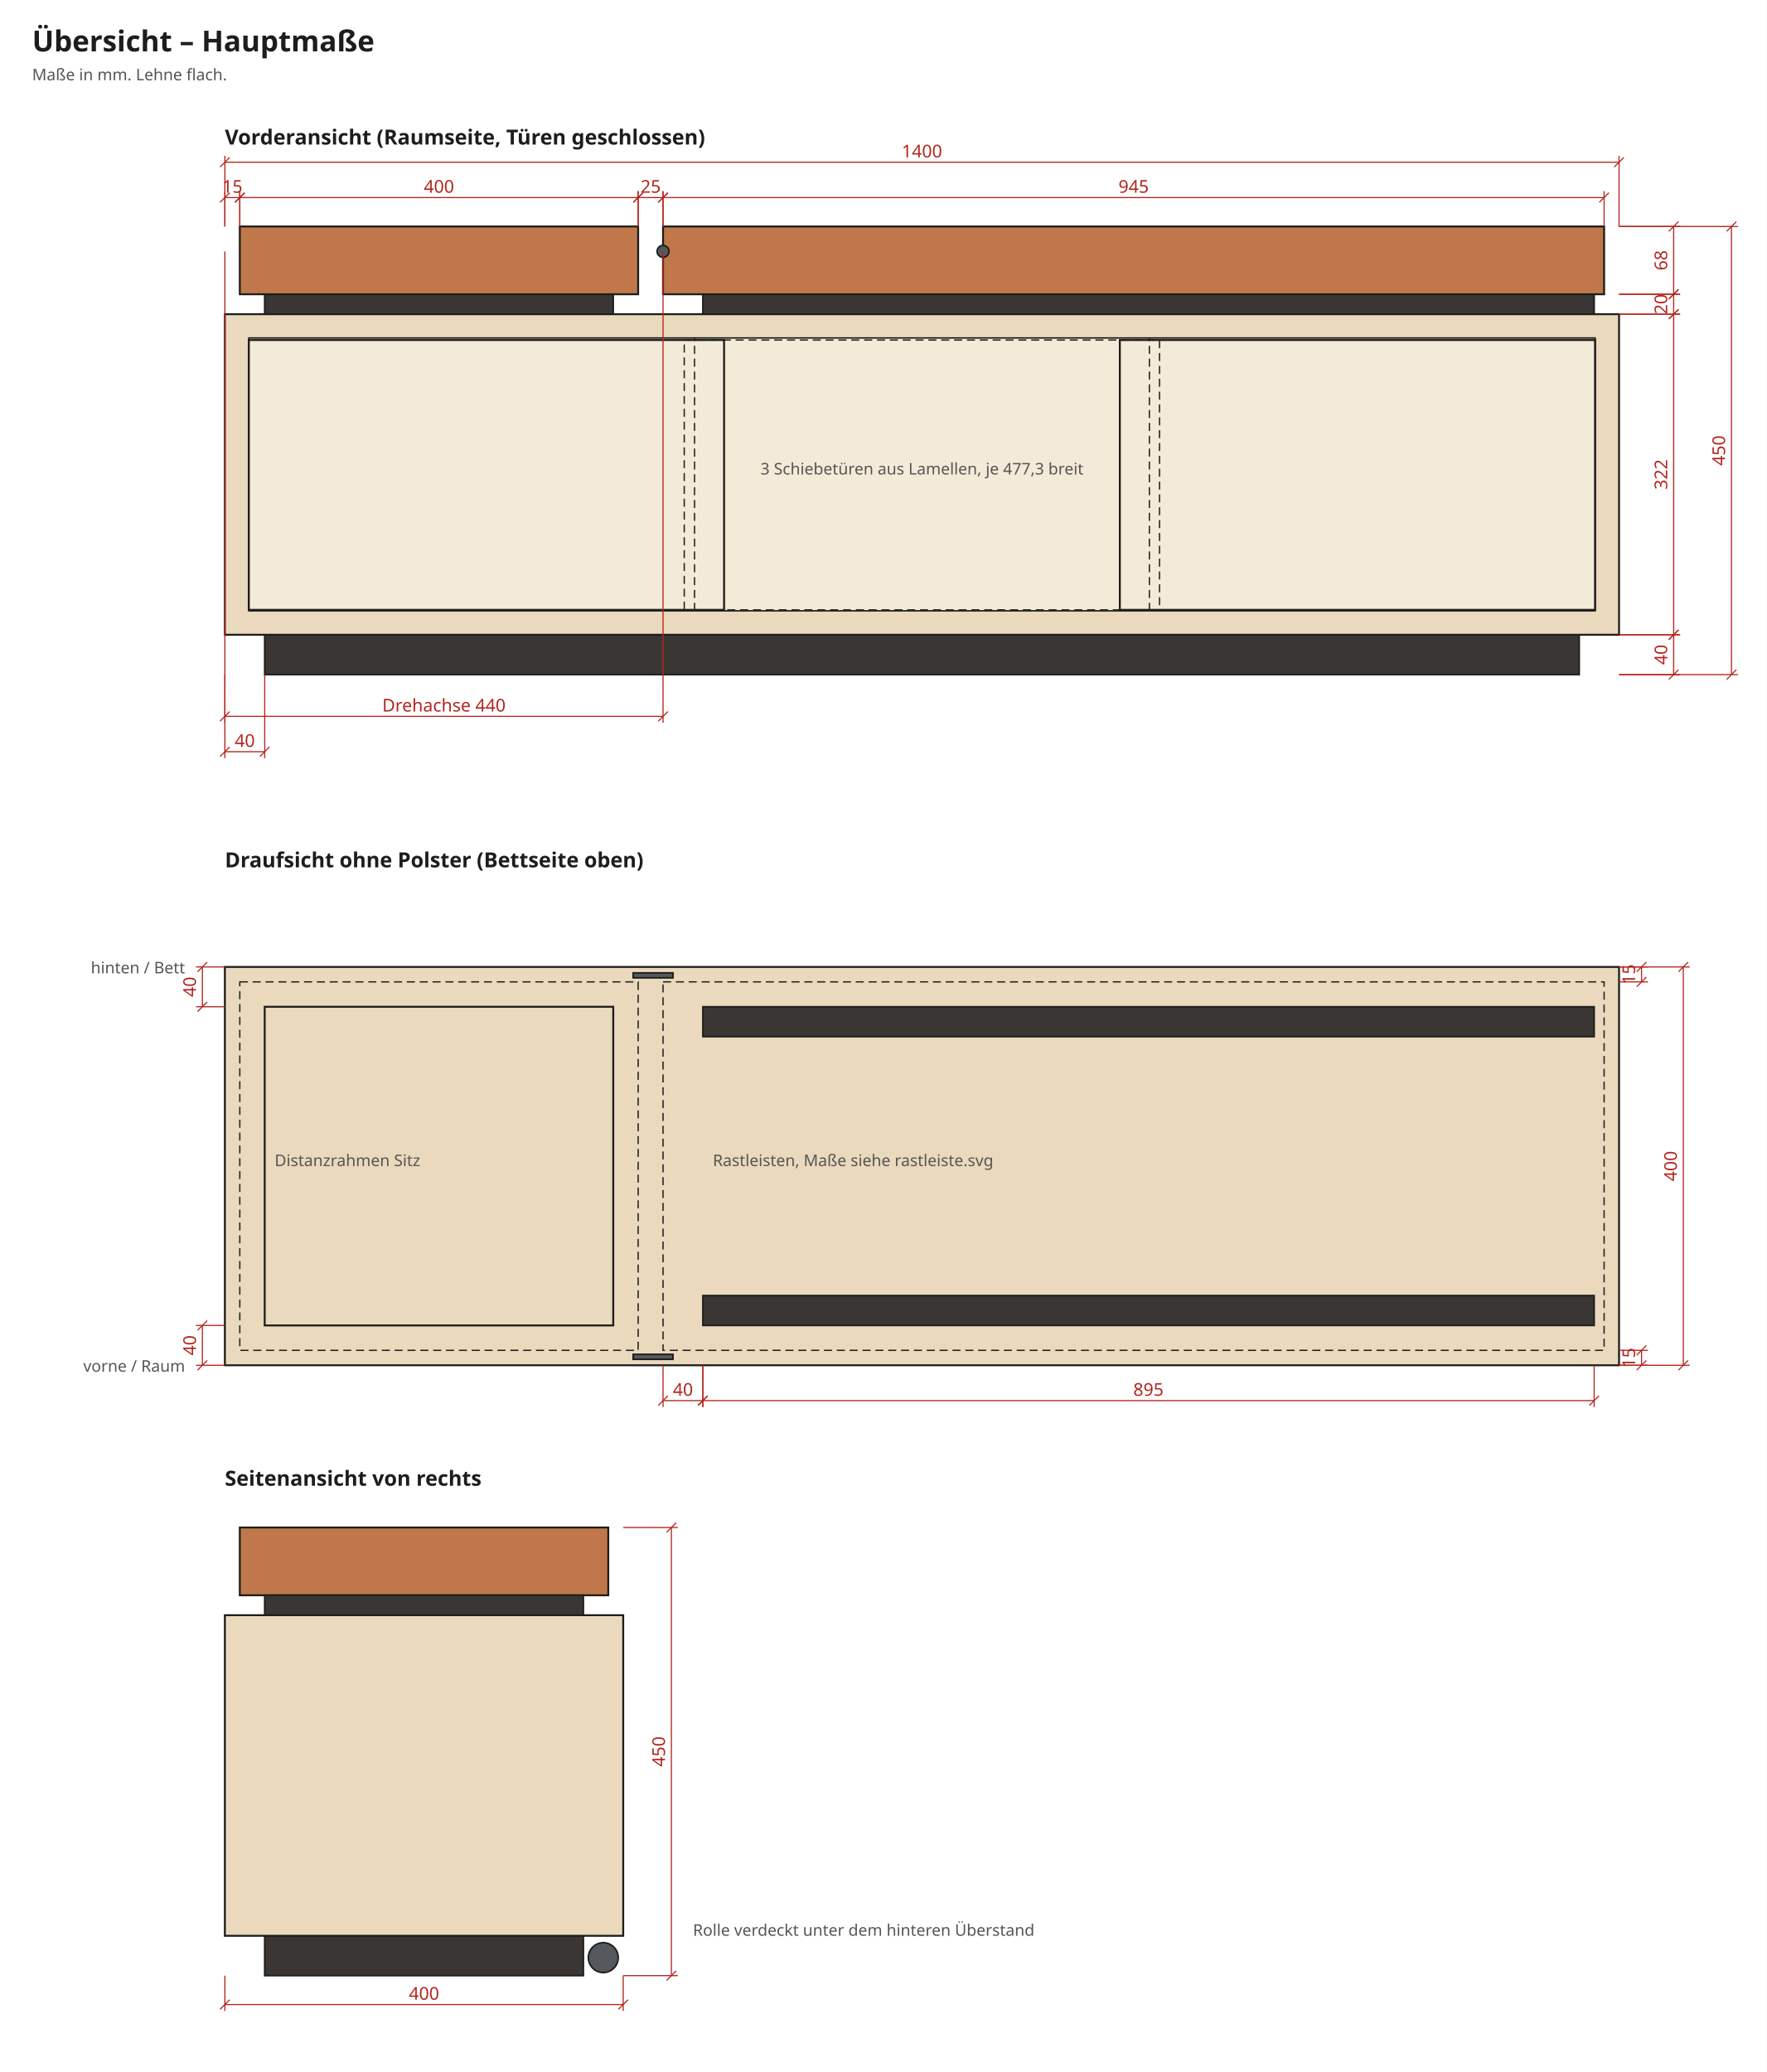
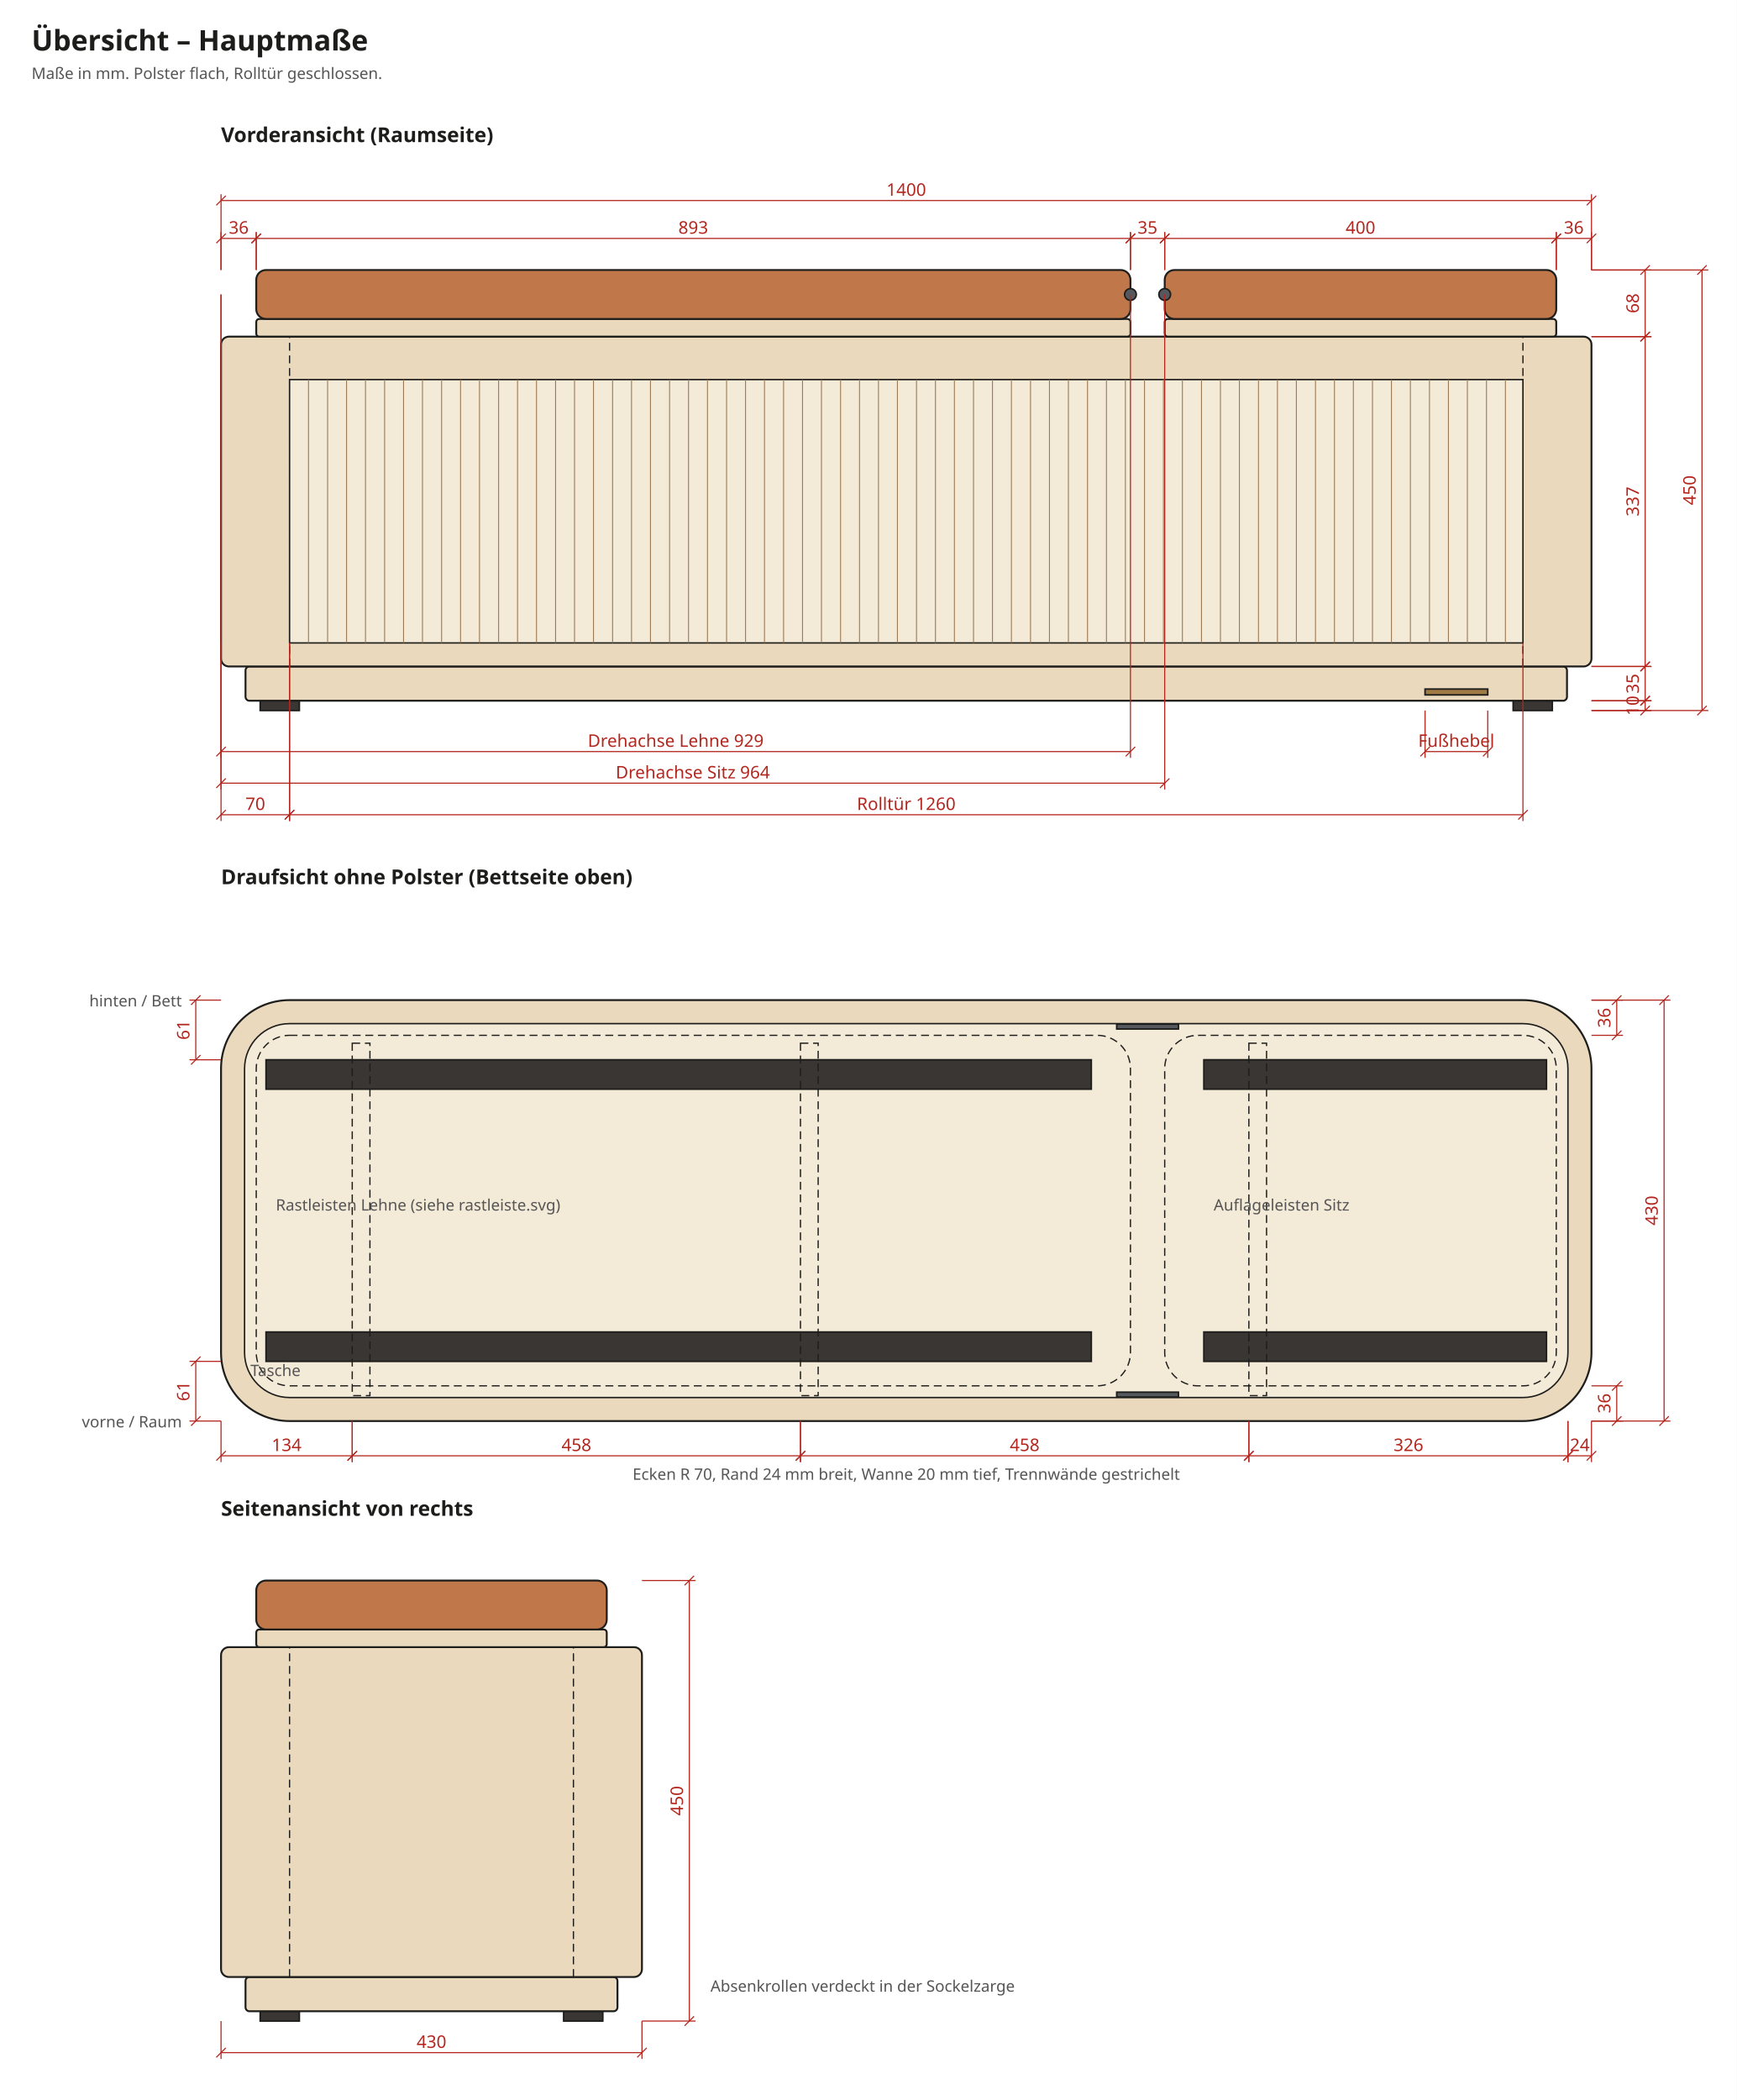
- <svg xmlns="http://www.w3.org/2000/svg" width="1100" height="1290" viewBox="0 0 1100 1290">
+ <svg xmlns="http://www.w3.org/2000/svg" width="1100" height="1330" viewBox="0 0 1100 1330">
  <style>
  .bg { fill: #ffffff; }
  .k { fill: none; stroke: #1d1d1b; stroke-width: 1.2; }
  .d { fill: none; stroke: #1d1d1b; stroke-width: 0.8; stroke-dasharray: 5 3; }
  .holz { fill: #ead9bd; stroke: #1d1d1b; stroke-width: 1.2; }
  .innen { fill: #f4ead8; stroke: #1d1d1b; stroke-width: 0.9; }
  .dunkel { fill: #3a3633; stroke: #1d1d1b; stroke-width: 1; }
  .leder { fill: #c0784a; stroke: #1d1d1b; stroke-width: 1.2; }
  .stahl { fill: #55585c; stroke: #1d1d1b; stroke-width: 1; }
  .m { stroke: #b3261e; stroke-width: 0.7; fill: none; }
  .mt { fill: #b3261e; font: 11px sans-serif; }
  .t { fill: #1d1d1b; font: 12px sans-serif; }
  .tk { fill: #555; font: 10px sans-serif; }
  .titel { fill: #1d1d1b; font: bold 18px sans-serif; }
  .ut { fill: #1d1d1b; font: bold 13px sans-serif; }
+   .fl { stroke: #9b7b55; stroke-width: 0.6; }
+   .bronze { fill: #a07a45; stroke: #1d1d1b; stroke-width: 1; }
</style>
-   <rect class="bg" width="1100" height="1290" />
+   <rect class="bg" width="1100" height="1330" />
  <text class="titel" x="20" y="32">Übersicht – Hauptmaße</text>
-   <text class="tk" x="20" y="50">Maße in mm. Lehne flach.</text>
-   <text class="ut" x="140" y="90">Vorderansicht (Raumseite, Türen geschlossen)</text>
-   <rect class="dunkel" x="164.8" y="395.2" width="818.4" height="24.8" />
-   <rect class="holz" x="140.0" y="195.6" width="868.0" height="199.6" />
-   <rect class="innen" x="154.9" y="210.4" width="838.2" height="169.9" />
-   <rect class="k" x="154.9" y="211.7" width="295.9" height="168.0" />
-   <rect class="d" x="426.0" y="211.7" width="295.9" height="168.0" />
-   <rect class="k" x="697.2" y="211.7" width="295.9" height="168.0" />
-   <line class="d" x1="432.4" y1="380.3" x2="432.4" y2="210.4" />
-   <line class="d" x1="715.6" y1="380.3" x2="715.6" y2="210.4" />
-   <rect class="dunkel" x="164.8" y="183.2" width="217.0" height="12.4" />
-   <rect class="dunkel" x="437.6" y="183.2" width="554.9" height="12.4" />
-   <rect class="leder" x="149.3" y="141.0" width="248.0" height="42.2" />
-   <rect class="leder" x="412.8" y="141.0" width="585.9" height="42.2" />
-   <circle class="stahl" cx="412.8" cy="156.5" r="3.7" />
-   <line class="m" x1="140.0" y1="141.0" x2="140.0" y2="97.0" />
-   <line class="m" x1="1008.0" y1="141.0" x2="1008.0" y2="97.0" />
-   <line class="m" x1="140.0" y1="101.0" x2="1008.0" y2="101.0" />
-   <line class="m" x1="137.0" y1="104.0" x2="143.0" y2="98.0" />
-   <line class="m" x1="1005.0" y1="104.0" x2="1011.0" y2="98.0" />
-   <text class="mt" x="574.0" y="98.0" text-anchor="middle">1400</text>
-   <line class="m" x1="140.0" y1="141.0" x2="140.0" y2="119.0" />
-   <line class="m" x1="149.3" y1="141.0" x2="149.3" y2="119.0" />
-   <line class="m" x1="140.0" y1="123.0" x2="149.3" y2="123.0" />
-   <line class="m" x1="137.0" y1="126.0" x2="143.0" y2="120.0" />
-   <line class="m" x1="146.3" y1="126.0" x2="152.3" y2="120.0" />
-   <text class="mt" x="144.7" y="120.0" text-anchor="middle">15</text>
-   <line class="m" x1="149.3" y1="141.0" x2="149.3" y2="119.0" />
-   <line class="m" x1="397.3" y1="141.0" x2="397.3" y2="119.0" />
-   <line class="m" x1="149.3" y1="123.0" x2="397.3" y2="123.0" />
-   <line class="m" x1="146.3" y1="126.0" x2="152.3" y2="120.0" />
-   <line class="m" x1="394.3" y1="126.0" x2="400.3" y2="120.0" />
-   <text class="mt" x="273.3" y="120.0" text-anchor="middle">400</text>
-   <line class="m" x1="397.3" y1="141.0" x2="397.3" y2="119.0" />
-   <line class="m" x1="412.8" y1="141.0" x2="412.8" y2="119.0" />
-   <line class="m" x1="397.3" y1="123.0" x2="412.8" y2="123.0" />
-   <line class="m" x1="394.3" y1="126.0" x2="400.3" y2="120.0" />
-   <line class="m" x1="409.8" y1="126.0" x2="415.8" y2="120.0" />
-   <text class="mt" x="405.1" y="120.0" text-anchor="middle">25</text>
-   <line class="m" x1="412.8" y1="141.0" x2="412.8" y2="119.0" />
-   <line class="m" x1="998.7" y1="141.0" x2="998.7" y2="119.0" />
-   <line class="m" x1="412.8" y1="123.0" x2="998.7" y2="123.0" />
-   <line class="m" x1="409.8" y1="126.0" x2="415.8" y2="120.0" />
-   <line class="m" x1="995.7" y1="126.0" x2="1001.7" y2="120.0" />
-   <text class="mt" x="705.8" y="120.0" text-anchor="middle">945</text>
-   <line class="m" x1="140.0" y1="156.5" x2="140.0" y2="450.0" />
-   <line class="m" x1="412.8" y1="156.5" x2="412.8" y2="450.0" />
-   <line class="m" x1="140.0" y1="446.0" x2="412.8" y2="446.0" />
-   <line class="m" x1="137.0" y1="449.0" x2="143.0" y2="443.0" />
-   <line class="m" x1="409.8" y1="449.0" x2="415.8" y2="443.0" />
-   <text class="mt" x="276.4" y="443.0" text-anchor="middle">Drehachse 440</text>
-   <line class="m" x1="140.0" y1="420.0" x2="140.0" y2="472.0" />
-   <line class="m" x1="164.8" y1="420.0" x2="164.8" y2="472.0" />
-   <line class="m" x1="140.0" y1="468.0" x2="164.8" y2="468.0" />
-   <line class="m" x1="137.0" y1="471.0" x2="143.0" y2="465.0" />
-   <line class="m" x1="161.8" y1="471.0" x2="167.8" y2="465.0" />
-   <text class="mt" x="152.4" y="465.0" text-anchor="middle">40</text>
-   <line class="m" x1="1008.0" y1="420.0" x2="1082.0" y2="420.0" />
-   <line class="m" x1="1008.0" y1="141.0" x2="1082.0" y2="141.0" />
-   <line class="m" x1="1078.0" y1="420.0" x2="1078.0" y2="141.0" />
-   <line class="m" x1="1075.0" y1="423.0" x2="1081.0" y2="417.0" />
-   <line class="m" x1="1075.0" y1="144.0" x2="1081.0" y2="138.0" />
-   <text class="mt" x="1074.0" y="280.5" text-anchor="middle" transform="rotate(-90 1074.0 280.5)">450</text>
-   <line class="m" x1="1008.0" y1="420.0" x2="1046.0" y2="420.0" />
-   <line class="m" x1="1008.0" y1="395.2" x2="1046.0" y2="395.2" />
-   <line class="m" x1="1042.0" y1="420.0" x2="1042.0" y2="395.2" />
-   <line class="m" x1="1039.0" y1="423.0" x2="1045.0" y2="417.0" />
-   <line class="m" x1="1039.0" y1="398.2" x2="1045.0" y2="392.2" />
-   <text class="mt" x="1038.0" y="407.6" text-anchor="middle" transform="rotate(-90 1038.0 407.6)">40</text>
-   <line class="m" x1="1008.0" y1="395.2" x2="1046.0" y2="395.2" />
-   <line class="m" x1="1008.0" y1="195.6" x2="1046.0" y2="195.6" />
-   <line class="m" x1="1042.0" y1="395.2" x2="1042.0" y2="195.6" />
-   <line class="m" x1="1039.0" y1="398.2" x2="1045.0" y2="392.2" />
-   <line class="m" x1="1039.0" y1="198.6" x2="1045.0" y2="192.6" />
-   <text class="mt" x="1038.0" y="295.4" text-anchor="middle" transform="rotate(-90 1038.0 295.4)">322</text>
-   <line class="m" x1="1008.0" y1="195.6" x2="1046.0" y2="195.6" />
-   <line class="m" x1="1008.0" y1="183.2" x2="1046.0" y2="183.2" />
-   <line class="m" x1="1042.0" y1="195.6" x2="1042.0" y2="183.2" />
-   <line class="m" x1="1039.0" y1="198.6" x2="1045.0" y2="192.6" />
-   <line class="m" x1="1039.0" y1="186.2" x2="1045.0" y2="180.2" />
-   <text class="mt" x="1038.0" y="189.4" text-anchor="middle" transform="rotate(-90 1038.0 189.4)">20</text>
-   <line class="m" x1="1008.0" y1="183.2" x2="1046.0" y2="183.2" />
-   <line class="m" x1="1008.0" y1="141.0" x2="1046.0" y2="141.0" />
-   <line class="m" x1="1042.0" y1="183.2" x2="1042.0" y2="141.0" />
-   <line class="m" x1="1039.0" y1="186.2" x2="1045.0" y2="180.2" />
-   <line class="m" x1="1039.0" y1="144.0" x2="1045.0" y2="138.0" />
-   <text class="mt" x="1038.0" y="162.1" text-anchor="middle" transform="rotate(-90 1038.0 162.1)">68</text>
-   <text class="tk" x="574.0" y="295.4" text-anchor="middle">3 Schiebetüren aus Lamellen, je 477,3 breit</text>
-   <text class="ut" x="140" y="540">Draufsicht ohne Polster (Bettseite oben)</text>
-   <rect class="holz" x="140.0" y="602.0" width="868.0" height="248.0" />
-   <rect class="d" x="149.3" y="611.3" width="248.0" height="229.4" />
-   <rect class="d" x="412.8" y="611.3" width="585.9" height="229.4" />
-   <rect class="k" x="164.8" y="626.8" width="217.0" height="198.4" />
-   <rect class="dunkel" x="437.6" y="806.6" width="554.9" height="18.6" />
-   <rect class="dunkel" x="437.6" y="626.8" width="554.9" height="18.6" />
-   <rect class="stahl" x="394.2" y="843.2" width="24.8" height="3.1" />
-   <rect class="stahl" x="394.2" y="605.7" width="24.8" height="3.1" />
-   <text class="tk" x="443.8" y="726.0" text-anchor="start">Rastleisten, Maße siehe rastleiste.svg</text>
-   <text class="tk" x="171.0" y="726.0" text-anchor="start">Distanzrahmen Sitz</text>
-   <line class="m" x1="1008.0" y1="850.0" x2="1052.0" y2="850.0" />
-   <line class="m" x1="1008.0" y1="602.0" x2="1052.0" y2="602.0" />
-   <line class="m" x1="1048.0" y1="850.0" x2="1048.0" y2="602.0" />
-   <line class="m" x1="1045.0" y1="853.0" x2="1051.0" y2="847.0" />
-   <line class="m" x1="1045.0" y1="605.0" x2="1051.0" y2="599.0" />
-   <text class="mt" x="1044.0" y="726.0" text-anchor="middle" transform="rotate(-90 1044.0 726.0)">400</text>
-   <line class="m" x1="1008.0" y1="850.0" x2="1026.0" y2="850.0" />
-   <line class="m" x1="1008.0" y1="840.7" x2="1026.0" y2="840.7" />
-   <line class="m" x1="1022.0" y1="850.0" x2="1022.0" y2="840.7" />
-   <line class="m" x1="1019.0" y1="853.0" x2="1025.0" y2="847.0" />
-   <line class="m" x1="1019.0" y1="843.7" x2="1025.0" y2="837.7" />
-   <text class="mt" x="1018.0" y="845.4" text-anchor="middle" transform="rotate(-90 1018.0 845.4)">15</text>
-   <line class="m" x1="1008.0" y1="611.3" x2="1026.0" y2="611.3" />
-   <line class="m" x1="1008.0" y1="602.0" x2="1026.0" y2="602.0" />
-   <line class="m" x1="1022.0" y1="611.3" x2="1022.0" y2="602.0" />
-   <line class="m" x1="1019.0" y1="614.3" x2="1025.0" y2="608.3" />
-   <line class="m" x1="1019.0" y1="605.0" x2="1025.0" y2="599.0" />
-   <text class="mt" x="1018.0" y="606.6" text-anchor="middle" transform="rotate(-90 1018.0 606.6)">15</text>
-   <line class="m" x1="140.0" y1="850.0" x2="122.0" y2="850.0" />
-   <line class="m" x1="140.0" y1="825.2" x2="122.0" y2="825.2" />
-   <line class="m" x1="126.0" y1="850.0" x2="126.0" y2="825.2" />
-   <line class="m" x1="123.0" y1="853.0" x2="129.0" y2="847.0" />
-   <line class="m" x1="123.0" y1="828.2" x2="129.0" y2="822.2" />
-   <text class="mt" x="122.0" y="837.6" text-anchor="middle" transform="rotate(-90 122.0 837.6)">40</text>
-   <line class="m" x1="140.0" y1="626.8" x2="122.0" y2="626.8" />
-   <line class="m" x1="140.0" y1="602.0" x2="122.0" y2="602.0" />
-   <line class="m" x1="126.0" y1="626.8" x2="126.0" y2="602.0" />
-   <line class="m" x1="123.0" y1="629.8" x2="129.0" y2="623.8" />
-   <line class="m" x1="123.0" y1="605.0" x2="129.0" y2="599.0" />
-   <text class="mt" x="122.0" y="614.4" text-anchor="middle" transform="rotate(-90 122.0 614.4)">40</text>
-   <line class="m" x1="412.8" y1="850.0" x2="412.8" y2="876.0" />
-   <line class="m" x1="437.6" y1="850.0" x2="437.6" y2="876.0" />
-   <line class="m" x1="412.8" y1="872.0" x2="437.6" y2="872.0" />
-   <line class="m" x1="409.8" y1="875.0" x2="415.8" y2="869.0" />
-   <line class="m" x1="434.6" y1="875.0" x2="440.6" y2="869.0" />
-   <text class="mt" x="425.2" y="869.0" text-anchor="middle">40</text>
-   <line class="m" x1="437.6" y1="850.0" x2="437.6" y2="876.0" />
-   <line class="m" x1="992.5" y1="850.0" x2="992.5" y2="876.0" />
-   <line class="m" x1="437.6" y1="872.0" x2="992.5" y2="872.0" />
-   <line class="m" x1="434.6" y1="875.0" x2="440.6" y2="869.0" />
-   <line class="m" x1="989.5" y1="875.0" x2="995.5" y2="869.0" />
-   <text class="mt" x="715.0" y="869.0" text-anchor="middle">895</text>
-   <text class="tk" x="115.2" y="854.0" text-anchor="end">vorne / Raum</text>
-   <text class="tk" x="115.2" y="606.0" text-anchor="end">hinten / Bett</text>
-   <text class="ut" x="140" y="925">Seitenansicht von rechts</text>
-   <rect class="dunkel" x="164.8" y="1205.2" width="198.4" height="24.8" />
-   <rect class="holz" x="140.0" y="1005.6" width="248.0" height="199.6" />
-   <rect class="leder" x="149.3" y="951.0" width="229.4" height="42.2" />
-   <rect class="dunkel" x="164.8" y="993.2" width="198.4" height="12.4" />
-   <circle class="stahl" cx="375.6" cy="1218.8" r="9.3" />
-   <line class="m" x1="140.0" y1="1230.0" x2="140.0" y2="1252.0" />
-   <line class="m" x1="388.0" y1="1230.0" x2="388.0" y2="1252.0" />
-   <line class="m" x1="140.0" y1="1248.0" x2="388.0" y2="1248.0" />
-   <line class="m" x1="137.0" y1="1251.0" x2="143.0" y2="1245.0" />
-   <line class="m" x1="385.0" y1="1251.0" x2="391.0" y2="1245.0" />
-   <text class="mt" x="264.0" y="1245.0" text-anchor="middle">400</text>
-   <line class="m" x1="388.0" y1="1230.0" x2="422.0" y2="1230.0" />
-   <line class="m" x1="388.0" y1="951.0" x2="422.0" y2="951.0" />
-   <line class="m" x1="418.0" y1="1230.0" x2="418.0" y2="951.0" />
-   <line class="m" x1="415.0" y1="1233.0" x2="421.0" y2="1227.0" />
-   <line class="m" x1="415.0" y1="954.0" x2="421.0" y2="948.0" />
-   <text class="mt" x="414.0" y="1090.5" text-anchor="middle" transform="rotate(-90 414.0 1090.5)">450</text>
-   <text class="tk" x="431.4" y="1205.2" text-anchor="start">Rolle verdeckt unter dem hinteren Überstand</text>
+   <text class="tk" x="20" y="50">Maße in mm. Polster flach, Rolltür geschlossen.</text>
+   <text class="ut" x="140" y="90">Vorderansicht (Raumseite)</text>
+   <rect class="dunkel" x="164.8" y="443.8" width="24.8" height="6.2" rx="0.0" />
+   <rect class="dunkel" x="958.4" y="443.8" width="24.8" height="6.2" rx="0.0" />
+   <rect class="holz" x="155.5" y="422.1" width="837.0" height="21.7" rx="2.5" />
+   <rect class="holz" x="140.0" y="213.2" width="868.0" height="208.9" rx="5.0" />
+   <line class="d" x1="183.4" y1="422.1" x2="183.4" y2="213.2" />
+   <line class="d" x1="964.6" y1="422.1" x2="964.6" y2="213.2" />
+   <rect class="innen" x="183.4" y="240.4" width="781.2" height="166.8" rx="0.0" />
+   <line class="fl" x1="195.4" y1="407.2" x2="195.4" y2="240.4" />
+   <line class="fl" x1="207.5" y1="407.2" x2="207.5" y2="240.4" />
+   <line class="fl" x1="219.5" y1="407.2" x2="219.5" y2="240.4" />
+   <line class="fl" x1="231.5" y1="407.2" x2="231.5" y2="240.4" />
+   <line class="fl" x1="243.6" y1="407.2" x2="243.6" y2="240.4" />
+   <line class="fl" x1="255.6" y1="407.2" x2="255.6" y2="240.4" />
+   <line class="fl" x1="267.6" y1="407.2" x2="267.6" y2="240.4" />
+   <line class="fl" x1="279.7" y1="407.2" x2="279.7" y2="240.4" />
+   <line class="fl" x1="291.7" y1="407.2" x2="291.7" y2="240.4" />
+   <line class="fl" x1="303.7" y1="407.2" x2="303.7" y2="240.4" />
+   <line class="fl" x1="315.8" y1="407.2" x2="315.8" y2="240.4" />
+   <line class="fl" x1="327.8" y1="407.2" x2="327.8" y2="240.4" />
+   <line class="fl" x1="339.8" y1="407.2" x2="339.8" y2="240.4" />
+   <line class="fl" x1="351.9" y1="407.2" x2="351.9" y2="240.4" />
+   <line class="fl" x1="363.9" y1="407.2" x2="363.9" y2="240.4" />
+   <line class="fl" x1="375.9" y1="407.2" x2="375.9" y2="240.4" />
+   <line class="fl" x1="388.0" y1="407.2" x2="388.0" y2="240.4" />
+   <line class="fl" x1="400.0" y1="407.2" x2="400.0" y2="240.4" />
+   <line class="fl" x1="412.0" y1="407.2" x2="412.0" y2="240.4" />
+   <line class="fl" x1="424.1" y1="407.2" x2="424.1" y2="240.4" />
+   <line class="fl" x1="436.1" y1="407.2" x2="436.1" y2="240.4" />
+   <line class="fl" x1="448.1" y1="407.2" x2="448.1" y2="240.4" />
+   <line class="fl" x1="460.2" y1="407.2" x2="460.2" y2="240.4" />
+   <line class="fl" x1="472.2" y1="407.2" x2="472.2" y2="240.4" />
+   <line class="fl" x1="484.2" y1="407.2" x2="484.2" y2="240.4" />
+   <line class="fl" x1="496.3" y1="407.2" x2="496.3" y2="240.4" />
+   <line class="fl" x1="508.3" y1="407.2" x2="508.3" y2="240.4" />
+   <line class="fl" x1="520.3" y1="407.2" x2="520.3" y2="240.4" />
+   <line class="fl" x1="532.4" y1="407.2" x2="532.4" y2="240.4" />
+   <line class="fl" x1="544.4" y1="407.2" x2="544.4" y2="240.4" />
+   <line class="fl" x1="556.4" y1="407.2" x2="556.4" y2="240.4" />
+   <line class="fl" x1="568.4" y1="407.2" x2="568.4" y2="240.4" />
+   <line class="fl" x1="580.5" y1="407.2" x2="580.5" y2="240.4" />
+   <line class="fl" x1="592.5" y1="407.2" x2="592.5" y2="240.4" />
+   <line class="fl" x1="604.5" y1="407.2" x2="604.5" y2="240.4" />
+   <line class="fl" x1="616.6" y1="407.2" x2="616.6" y2="240.4" />
+   <line class="fl" x1="628.6" y1="407.2" x2="628.6" y2="240.4" />
+   <line class="fl" x1="640.6" y1="407.2" x2="640.6" y2="240.4" />
+   <line class="fl" x1="652.7" y1="407.2" x2="652.7" y2="240.4" />
+   <line class="fl" x1="664.7" y1="407.2" x2="664.7" y2="240.4" />
+   <line class="fl" x1="676.7" y1="407.2" x2="676.7" y2="240.4" />
+   <line class="fl" x1="688.8" y1="407.2" x2="688.8" y2="240.4" />
+   <line class="fl" x1="700.8" y1="407.2" x2="700.8" y2="240.4" />
+   <line class="fl" x1="712.8" y1="407.2" x2="712.8" y2="240.4" />
+   <line class="fl" x1="724.9" y1="407.2" x2="724.9" y2="240.4" />
+   <line class="fl" x1="736.9" y1="407.2" x2="736.9" y2="240.4" />
+   <line class="fl" x1="748.9" y1="407.2" x2="748.9" y2="240.4" />
+   <line class="fl" x1="761.0" y1="407.2" x2="761.0" y2="240.4" />
+   <line class="fl" x1="773.0" y1="407.2" x2="773.0" y2="240.4" />
+   <line class="fl" x1="785.0" y1="407.2" x2="785.0" y2="240.4" />
+   <line class="fl" x1="797.1" y1="407.2" x2="797.1" y2="240.4" />
+   <line class="fl" x1="809.1" y1="407.2" x2="809.1" y2="240.4" />
+   <line class="fl" x1="821.1" y1="407.2" x2="821.1" y2="240.4" />
+   <line class="fl" x1="833.2" y1="407.2" x2="833.2" y2="240.4" />
+   <line class="fl" x1="845.2" y1="407.2" x2="845.2" y2="240.4" />
+   <line class="fl" x1="857.2" y1="407.2" x2="857.2" y2="240.4" />
+   <line class="fl" x1="869.3" y1="407.2" x2="869.3" y2="240.4" />
+   <line class="fl" x1="881.3" y1="407.2" x2="881.3" y2="240.4" />
+   <line class="fl" x1="893.3" y1="407.2" x2="893.3" y2="240.4" />
+   <line class="fl" x1="905.4" y1="407.2" x2="905.4" y2="240.4" />
+   <line class="fl" x1="917.4" y1="407.2" x2="917.4" y2="240.4" />
+   <line class="fl" x1="929.4" y1="407.2" x2="929.4" y2="240.4" />
+   <line class="fl" x1="941.5" y1="407.2" x2="941.5" y2="240.4" />
+   <line class="fl" x1="953.5" y1="407.2" x2="953.5" y2="240.4" />
+   <rect class="holz" x="162.3" y="202.0" width="553.7" height="11.2" rx="1.9" />
+   <rect class="leder" x="162.3" y="171.0" width="553.7" height="31.0" rx="6.2" />
+   <rect class="holz" x="737.7" y="202.0" width="248.0" height="11.2" rx="1.9" />
+   <rect class="leder" x="737.7" y="171.0" width="248.0" height="31.0" rx="6.2" />
+   <circle class="stahl" cx="716.0" cy="186.5" r="3.7" />
+   <circle class="stahl" cx="737.7" cy="186.5" r="3.7" />
+   <rect class="bronze" x="902.6" y="436.4" width="39.7" height="3.7" rx="0.0" />
+   <line class="m" x1="140.0" y1="171.0" x2="140.0" y2="123.0" />
+   <line class="m" x1="1008.0" y1="171.0" x2="1008.0" y2="123.0" />
+   <line class="m" x1="140.0" y1="127.0" x2="1008.0" y2="127.0" />
+   <line class="m" x1="137.0" y1="130.0" x2="143.0" y2="124.0" />
+   <line class="m" x1="1005.0" y1="130.0" x2="1011.0" y2="124.0" />
+   <text class="mt" x="574.0" y="124.0" text-anchor="middle">1400</text>
+   <line class="m" x1="140.0" y1="171.0" x2="140.0" y2="147.0" />
+   <line class="m" x1="162.3" y1="171.0" x2="162.3" y2="147.0" />
+   <line class="m" x1="140.0" y1="151.0" x2="162.3" y2="151.0" />
+   <line class="m" x1="137.0" y1="154.0" x2="143.0" y2="148.0" />
+   <line class="m" x1="159.3" y1="154.0" x2="165.3" y2="148.0" />
+   <text class="mt" x="151.2" y="148.0" text-anchor="middle">36</text>
+   <line class="m" x1="162.3" y1="171.0" x2="162.3" y2="147.0" />
+   <line class="m" x1="716.0" y1="171.0" x2="716.0" y2="147.0" />
+   <line class="m" x1="162.3" y1="151.0" x2="716.0" y2="151.0" />
+   <line class="m" x1="159.3" y1="154.0" x2="165.3" y2="148.0" />
+   <line class="m" x1="713.0" y1="154.0" x2="719.0" y2="148.0" />
+   <text class="mt" x="439.1" y="148.0" text-anchor="middle">893</text>
+   <line class="m" x1="716.0" y1="171.0" x2="716.0" y2="147.0" />
+   <line class="m" x1="737.7" y1="171.0" x2="737.7" y2="147.0" />
+   <line class="m" x1="716.0" y1="151.0" x2="737.7" y2="151.0" />
+   <line class="m" x1="713.0" y1="154.0" x2="719.0" y2="148.0" />
+   <line class="m" x1="734.7" y1="154.0" x2="740.7" y2="148.0" />
+   <text class="mt" x="726.8" y="148.0" text-anchor="middle">35</text>
+   <line class="m" x1="737.7" y1="171.0" x2="737.7" y2="147.0" />
+   <line class="m" x1="985.7" y1="171.0" x2="985.7" y2="147.0" />
+   <line class="m" x1="737.7" y1="151.0" x2="985.7" y2="151.0" />
+   <line class="m" x1="734.7" y1="154.0" x2="740.7" y2="148.0" />
+   <line class="m" x1="982.7" y1="154.0" x2="988.7" y2="148.0" />
+   <text class="mt" x="861.7" y="148.0" text-anchor="middle">400</text>
+   <line class="m" x1="985.7" y1="171.0" x2="985.7" y2="147.0" />
+   <line class="m" x1="1008.0" y1="171.0" x2="1008.0" y2="147.0" />
+   <line class="m" x1="985.7" y1="151.0" x2="1008.0" y2="151.0" />
+   <line class="m" x1="982.7" y1="154.0" x2="988.7" y2="148.0" />
+   <line class="m" x1="1005.0" y1="154.0" x2="1011.0" y2="148.0" />
+   <text class="mt" x="996.8" y="148.0" text-anchor="middle">36</text>
+   <line class="m" x1="140.0" y1="186.5" x2="140.0" y2="480.0" />
+   <line class="m" x1="716.0" y1="186.5" x2="716.0" y2="480.0" />
+   <line class="m" x1="140.0" y1="476.0" x2="716.0" y2="476.0" />
+   <line class="m" x1="137.0" y1="479.0" x2="143.0" y2="473.0" />
+   <line class="m" x1="713.0" y1="479.0" x2="719.0" y2="473.0" />
+   <text class="mt" x="428.0" y="473.0" text-anchor="middle">Drehachse Lehne 929</text>
+   <line class="m" x1="140.0" y1="186.5" x2="140.0" y2="500.0" />
+   <line class="m" x1="737.7" y1="186.5" x2="737.7" y2="500.0" />
+   <line class="m" x1="140.0" y1="496.0" x2="737.7" y2="496.0" />
+   <line class="m" x1="137.0" y1="499.0" x2="143.0" y2="493.0" />
+   <line class="m" x1="734.7" y1="499.0" x2="740.7" y2="493.0" />
+   <text class="mt" x="438.8" y="493.0" text-anchor="middle">Drehachse Sitz 964</text>
+   <line class="m" x1="140.0" y1="407.2" x2="140.0" y2="520.0" />
+   <line class="m" x1="183.4" y1="407.2" x2="183.4" y2="520.0" />
+   <line class="m" x1="140.0" y1="516.0" x2="183.4" y2="516.0" />
+   <line class="m" x1="137.0" y1="519.0" x2="143.0" y2="513.0" />
+   <line class="m" x1="180.4" y1="519.0" x2="186.4" y2="513.0" />
+   <text class="mt" x="161.7" y="513.0" text-anchor="middle">70</text>
+   <line class="m" x1="183.4" y1="407.2" x2="183.4" y2="520.0" />
+   <line class="m" x1="964.6" y1="407.2" x2="964.6" y2="520.0" />
+   <line class="m" x1="183.4" y1="516.0" x2="964.6" y2="516.0" />
+   <line class="m" x1="180.4" y1="519.0" x2="186.4" y2="513.0" />
+   <line class="m" x1="961.6" y1="519.0" x2="967.6" y2="513.0" />
+   <text class="mt" x="574.0" y="513.0" text-anchor="middle">Rolltür 1260</text>
+   <line class="m" x1="902.6" y1="450.0" x2="902.6" y2="480.0" />
+   <line class="m" x1="942.3" y1="450.0" x2="942.3" y2="480.0" />
+   <line class="m" x1="902.6" y1="476.0" x2="942.3" y2="476.0" />
+   <line class="m" x1="899.6" y1="479.0" x2="905.6" y2="473.0" />
+   <line class="m" x1="939.3" y1="479.0" x2="945.3" y2="473.0" />
+   <text class="mt" x="922.4" y="473.0" text-anchor="middle">Fußhebel</text>
+   <line class="m" x1="1008.0" y1="450.0" x2="1046.0" y2="450.0" />
+   <line class="m" x1="1008.0" y1="443.8" x2="1046.0" y2="443.8" />
+   <line class="m" x1="1042.0" y1="450.0" x2="1042.0" y2="443.8" />
+   <line class="m" x1="1039.0" y1="453.0" x2="1045.0" y2="447.0" />
+   <line class="m" x1="1039.0" y1="446.8" x2="1045.0" y2="440.8" />
+   <text class="mt" x="1038.0" y="446.9" text-anchor="middle" transform="rotate(-90 1038.0 446.9)">10</text>
+   <line class="m" x1="1008.0" y1="443.8" x2="1046.0" y2="443.8" />
+   <line class="m" x1="1008.0" y1="422.1" x2="1046.0" y2="422.1" />
+   <line class="m" x1="1042.0" y1="443.8" x2="1042.0" y2="422.1" />
+   <line class="m" x1="1039.0" y1="446.8" x2="1045.0" y2="440.8" />
+   <line class="m" x1="1039.0" y1="425.1" x2="1045.0" y2="419.1" />
+   <text class="mt" x="1038.0" y="433.0" text-anchor="middle" transform="rotate(-90 1038.0 433.0)">35</text>
+   <line class="m" x1="1008.0" y1="422.1" x2="1046.0" y2="422.1" />
+   <line class="m" x1="1008.0" y1="213.2" x2="1046.0" y2="213.2" />
+   <line class="m" x1="1042.0" y1="422.1" x2="1042.0" y2="213.2" />
+   <line class="m" x1="1039.0" y1="425.1" x2="1045.0" y2="419.1" />
+   <line class="m" x1="1039.0" y1="216.2" x2="1045.0" y2="210.2" />
+   <text class="mt" x="1038.0" y="317.6" text-anchor="middle" transform="rotate(-90 1038.0 317.6)">337</text>
+   <line class="m" x1="1008.0" y1="213.2" x2="1046.0" y2="213.2" />
+   <line class="m" x1="1008.0" y1="171.0" x2="1046.0" y2="171.0" />
+   <line class="m" x1="1042.0" y1="213.2" x2="1042.0" y2="171.0" />
+   <line class="m" x1="1039.0" y1="216.2" x2="1045.0" y2="210.2" />
+   <line class="m" x1="1039.0" y1="174.0" x2="1045.0" y2="168.0" />
+   <text class="mt" x="1038.0" y="192.1" text-anchor="middle" transform="rotate(-90 1038.0 192.1)">68</text>
+   <line class="m" x1="1008.0" y1="450.0" x2="1082.0" y2="450.0" />
+   <line class="m" x1="1008.0" y1="171.0" x2="1082.0" y2="171.0" />
+   <line class="m" x1="1078.0" y1="450.0" x2="1078.0" y2="171.0" />
+   <line class="m" x1="1075.0" y1="453.0" x2="1081.0" y2="447.0" />
+   <line class="m" x1="1075.0" y1="174.0" x2="1081.0" y2="168.0" />
+   <text class="mt" x="1074.0" y="310.5" text-anchor="middle" transform="rotate(-90 1074.0 310.5)">450</text>
+   <text class="ut" x="140" y="560">Draufsicht ohne Polster (Bettseite oben)</text>
+   <rect class="holz" x="140.0" y="633.4" width="868.0" height="266.6" rx="43.4" />
+   <rect class="innen" x="154.9" y="648.3" width="838.2" height="236.8" rx="28.5" />
+   <rect class="d" x="162.3" y="655.7" width="553.7" height="222.0" rx="21.1" />
+   <rect class="d" x="737.7" y="655.7" width="248.0" height="222.0" rx="21.1" />
+   <rect class="dunkel" x="168.5" y="843.6" width="522.7" height="18.6" rx="0.0" />
+   <rect class="dunkel" x="168.5" y="671.2" width="522.7" height="18.6" rx="0.0" />
+   <rect class="dunkel" x="762.5" y="843.6" width="217.0" height="18.6" rx="0.0" />
+   <rect class="dunkel" x="762.5" y="671.2" width="217.0" height="18.6" rx="0.0" />
+   <rect class="stahl" x="707.3" y="881.7" width="39.1" height="3.1" rx="0.0" />
+   <rect class="stahl" x="707.3" y="648.6" width="39.1" height="3.1" rx="0.0" />
+   <rect class="d" x="223.1" y="660.7" width="11.2" height="223.2" rx="0.0" />
+   <rect class="d" x="507.0" y="660.7" width="11.2" height="223.2" rx="0.0" />
+   <rect class="d" x="791.0" y="660.7" width="11.2" height="223.2" rx="0.0" />
+   <text class="tk" x="158.6" y="871.5" text-anchor="start">Tasche</text>
+   <text class="tk" x="174.7" y="766.7" text-anchor="start">Rastleisten Lehne (siehe rastleiste.svg)</text>
+   <text class="tk" x="768.7" y="766.7" text-anchor="start">Auflageleisten Sitz</text>
+   <line class="m" x1="1008.0" y1="900.0" x2="1058.0" y2="900.0" />
+   <line class="m" x1="1008.0" y1="633.4" x2="1058.0" y2="633.4" />
+   <line class="m" x1="1054.0" y1="900.0" x2="1054.0" y2="633.4" />
+   <line class="m" x1="1051.0" y1="903.0" x2="1057.0" y2="897.0" />
+   <line class="m" x1="1051.0" y1="636.4" x2="1057.0" y2="630.4" />
+   <text class="mt" x="1050.0" y="766.7" text-anchor="middle" transform="rotate(-90 1050.0 766.7)">430</text>
+   <line class="m" x1="1008.0" y1="900.0" x2="1028.0" y2="900.0" />
+   <line class="m" x1="1008.0" y1="877.7" x2="1028.0" y2="877.7" />
+   <line class="m" x1="1024.0" y1="900.0" x2="1024.0" y2="877.7" />
+   <line class="m" x1="1021.0" y1="903.0" x2="1027.0" y2="897.0" />
+   <line class="m" x1="1021.0" y1="880.7" x2="1027.0" y2="874.7" />
+   <text class="mt" x="1020.0" y="888.8" text-anchor="middle" transform="rotate(-90 1020.0 888.8)">36</text>
+   <line class="m" x1="1008.0" y1="655.7" x2="1028.0" y2="655.7" />
+   <line class="m" x1="1008.0" y1="633.4" x2="1028.0" y2="633.4" />
+   <line class="m" x1="1024.0" y1="655.7" x2="1024.0" y2="633.4" />
+   <line class="m" x1="1021.0" y1="658.7" x2="1027.0" y2="652.7" />
+   <line class="m" x1="1021.0" y1="636.4" x2="1027.0" y2="630.4" />
+   <text class="mt" x="1020.0" y="644.6" text-anchor="middle" transform="rotate(-90 1020.0 644.6)">36</text>
+   <line class="m" x1="140.0" y1="900.0" x2="120.0" y2="900.0" />
+   <line class="m" x1="140.0" y1="862.2" x2="120.0" y2="862.2" />
+   <line class="m" x1="124.0" y1="900.0" x2="124.0" y2="862.2" />
+   <line class="m" x1="121.0" y1="903.0" x2="127.0" y2="897.0" />
+   <line class="m" x1="121.0" y1="865.2" x2="127.0" y2="859.2" />
+   <text class="mt" x="120.0" y="881.1" text-anchor="middle" transform="rotate(-90 120.0 881.1)">61</text>
+   <line class="m" x1="140.0" y1="671.2" x2="120.0" y2="671.2" />
+   <line class="m" x1="140.0" y1="633.4" x2="120.0" y2="633.4" />
+   <line class="m" x1="124.0" y1="671.2" x2="124.0" y2="633.4" />
+   <line class="m" x1="121.0" y1="674.2" x2="127.0" y2="668.2" />
+   <line class="m" x1="121.0" y1="636.4" x2="127.0" y2="630.4" />
+   <text class="mt" x="120.0" y="652.3" text-anchor="middle" transform="rotate(-90 120.0 652.3)">61</text>
+   <line class="m" x1="140.0" y1="900.0" x2="140.0" y2="926.0" />
+   <line class="m" x1="223.1" y1="900.0" x2="223.1" y2="926.0" />
+   <line class="m" x1="140.0" y1="922.0" x2="223.1" y2="922.0" />
+   <line class="m" x1="137.0" y1="925.0" x2="143.0" y2="919.0" />
+   <line class="m" x1="220.1" y1="925.0" x2="226.1" y2="919.0" />
+   <text class="mt" x="181.5" y="919.0" text-anchor="middle">134</text>
+   <line class="m" x1="223.1" y1="900.0" x2="223.1" y2="926.0" />
+   <line class="m" x1="507.0" y1="900.0" x2="507.0" y2="926.0" />
+   <line class="m" x1="223.1" y1="922.0" x2="507.0" y2="922.0" />
+   <line class="m" x1="220.1" y1="925.0" x2="226.1" y2="919.0" />
+   <line class="m" x1="504.0" y1="925.0" x2="510.0" y2="919.0" />
+   <text class="mt" x="365.1" y="919.0" text-anchor="middle">458</text>
+   <line class="m" x1="507.0" y1="900.0" x2="507.0" y2="926.0" />
+   <line class="m" x1="791.0" y1="900.0" x2="791.0" y2="926.0" />
+   <line class="m" x1="507.0" y1="922.0" x2="791.0" y2="922.0" />
+   <line class="m" x1="504.0" y1="925.0" x2="510.0" y2="919.0" />
+   <line class="m" x1="788.0" y1="925.0" x2="794.0" y2="919.0" />
+   <text class="mt" x="649.0" y="919.0" text-anchor="middle">458</text>
+   <line class="m" x1="791.0" y1="900.0" x2="791.0" y2="926.0" />
+   <line class="m" x1="993.1" y1="900.0" x2="993.1" y2="926.0" />
+   <line class="m" x1="791.0" y1="922.0" x2="993.1" y2="922.0" />
+   <line class="m" x1="788.0" y1="925.0" x2="794.0" y2="919.0" />
+   <line class="m" x1="990.1" y1="925.0" x2="996.1" y2="919.0" />
+   <text class="mt" x="892.1" y="919.0" text-anchor="middle">326</text>
+   <line class="m" x1="993.1" y1="900.0" x2="993.1" y2="926.0" />
+   <line class="m" x1="1008.0" y1="900.0" x2="1008.0" y2="926.0" />
+   <line class="m" x1="993.1" y1="922.0" x2="1008.0" y2="922.0" />
+   <line class="m" x1="990.1" y1="925.0" x2="996.1" y2="919.0" />
+   <line class="m" x1="1005.0" y1="925.0" x2="1011.0" y2="919.0" />
+   <text class="mt" x="1000.6" y="919.0" text-anchor="middle">24</text>
+   <text class="tk" x="115.2" y="904.0" text-anchor="end">vorne / Raum</text>
+   <text class="tk" x="115.2" y="637.4" text-anchor="end">hinten / Bett</text>
+   <text class="tk" x="574.0" y="937.2" text-anchor="middle">Ecken R 70, Rand 24 mm breit, Wanne 20 mm tief, Trennwände gestrichelt</text>
+   <text class="ut" x="140" y="960">Seitenansicht von rechts</text>
+   <rect class="dunkel" x="164.8" y="1273.8" width="24.8" height="6.2" rx="0.0" />
+   <rect class="dunkel" x="357.0" y="1273.8" width="24.8" height="6.2" rx="0.0" />
+   <rect class="holz" x="155.5" y="1252.1" width="235.6" height="21.7" rx="2.5" />
+   <rect class="holz" x="140.0" y="1043.2" width="266.6" height="208.9" rx="5.0" />
+   <line class="d" x1="183.4" y1="1252.1" x2="183.4" y2="1043.2" />
+   <line class="d" x1="363.2" y1="1252.1" x2="363.2" y2="1043.2" />
+   <rect class="holz" x="162.3" y="1032.0" width="222.0" height="11.2" rx="1.9" />
+   <rect class="leder" x="162.3" y="1001.0" width="222.0" height="31.0" rx="6.2" />
+   <line class="m" x1="140.0" y1="1280.0" x2="140.0" y2="1304.0" />
+   <line class="m" x1="406.6" y1="1280.0" x2="406.6" y2="1304.0" />
+   <line class="m" x1="140.0" y1="1300.0" x2="406.6" y2="1300.0" />
+   <line class="m" x1="137.0" y1="1303.0" x2="143.0" y2="1297.0" />
+   <line class="m" x1="403.6" y1="1303.0" x2="409.6" y2="1297.0" />
+   <text class="mt" x="273.3" y="1297.0" text-anchor="middle">430</text>
+   <line class="m" x1="406.6" y1="1280.0" x2="440.6" y2="1280.0" />
+   <line class="m" x1="406.6" y1="1001.0" x2="440.6" y2="1001.0" />
+   <line class="m" x1="436.6" y1="1280.0" x2="436.6" y2="1001.0" />
+   <line class="m" x1="433.6" y1="1283.0" x2="439.6" y2="1277.0" />
+   <line class="m" x1="433.6" y1="1004.0" x2="439.6" y2="998.0" />
+   <text class="mt" x="432.6" y="1140.5" text-anchor="middle" transform="rotate(-90 432.6 1140.5)">450</text>
+   <text class="tk" x="450.0" y="1261.4" text-anchor="start">Absenkrollen verdeckt in der Sockelzarge</text>
</svg>
